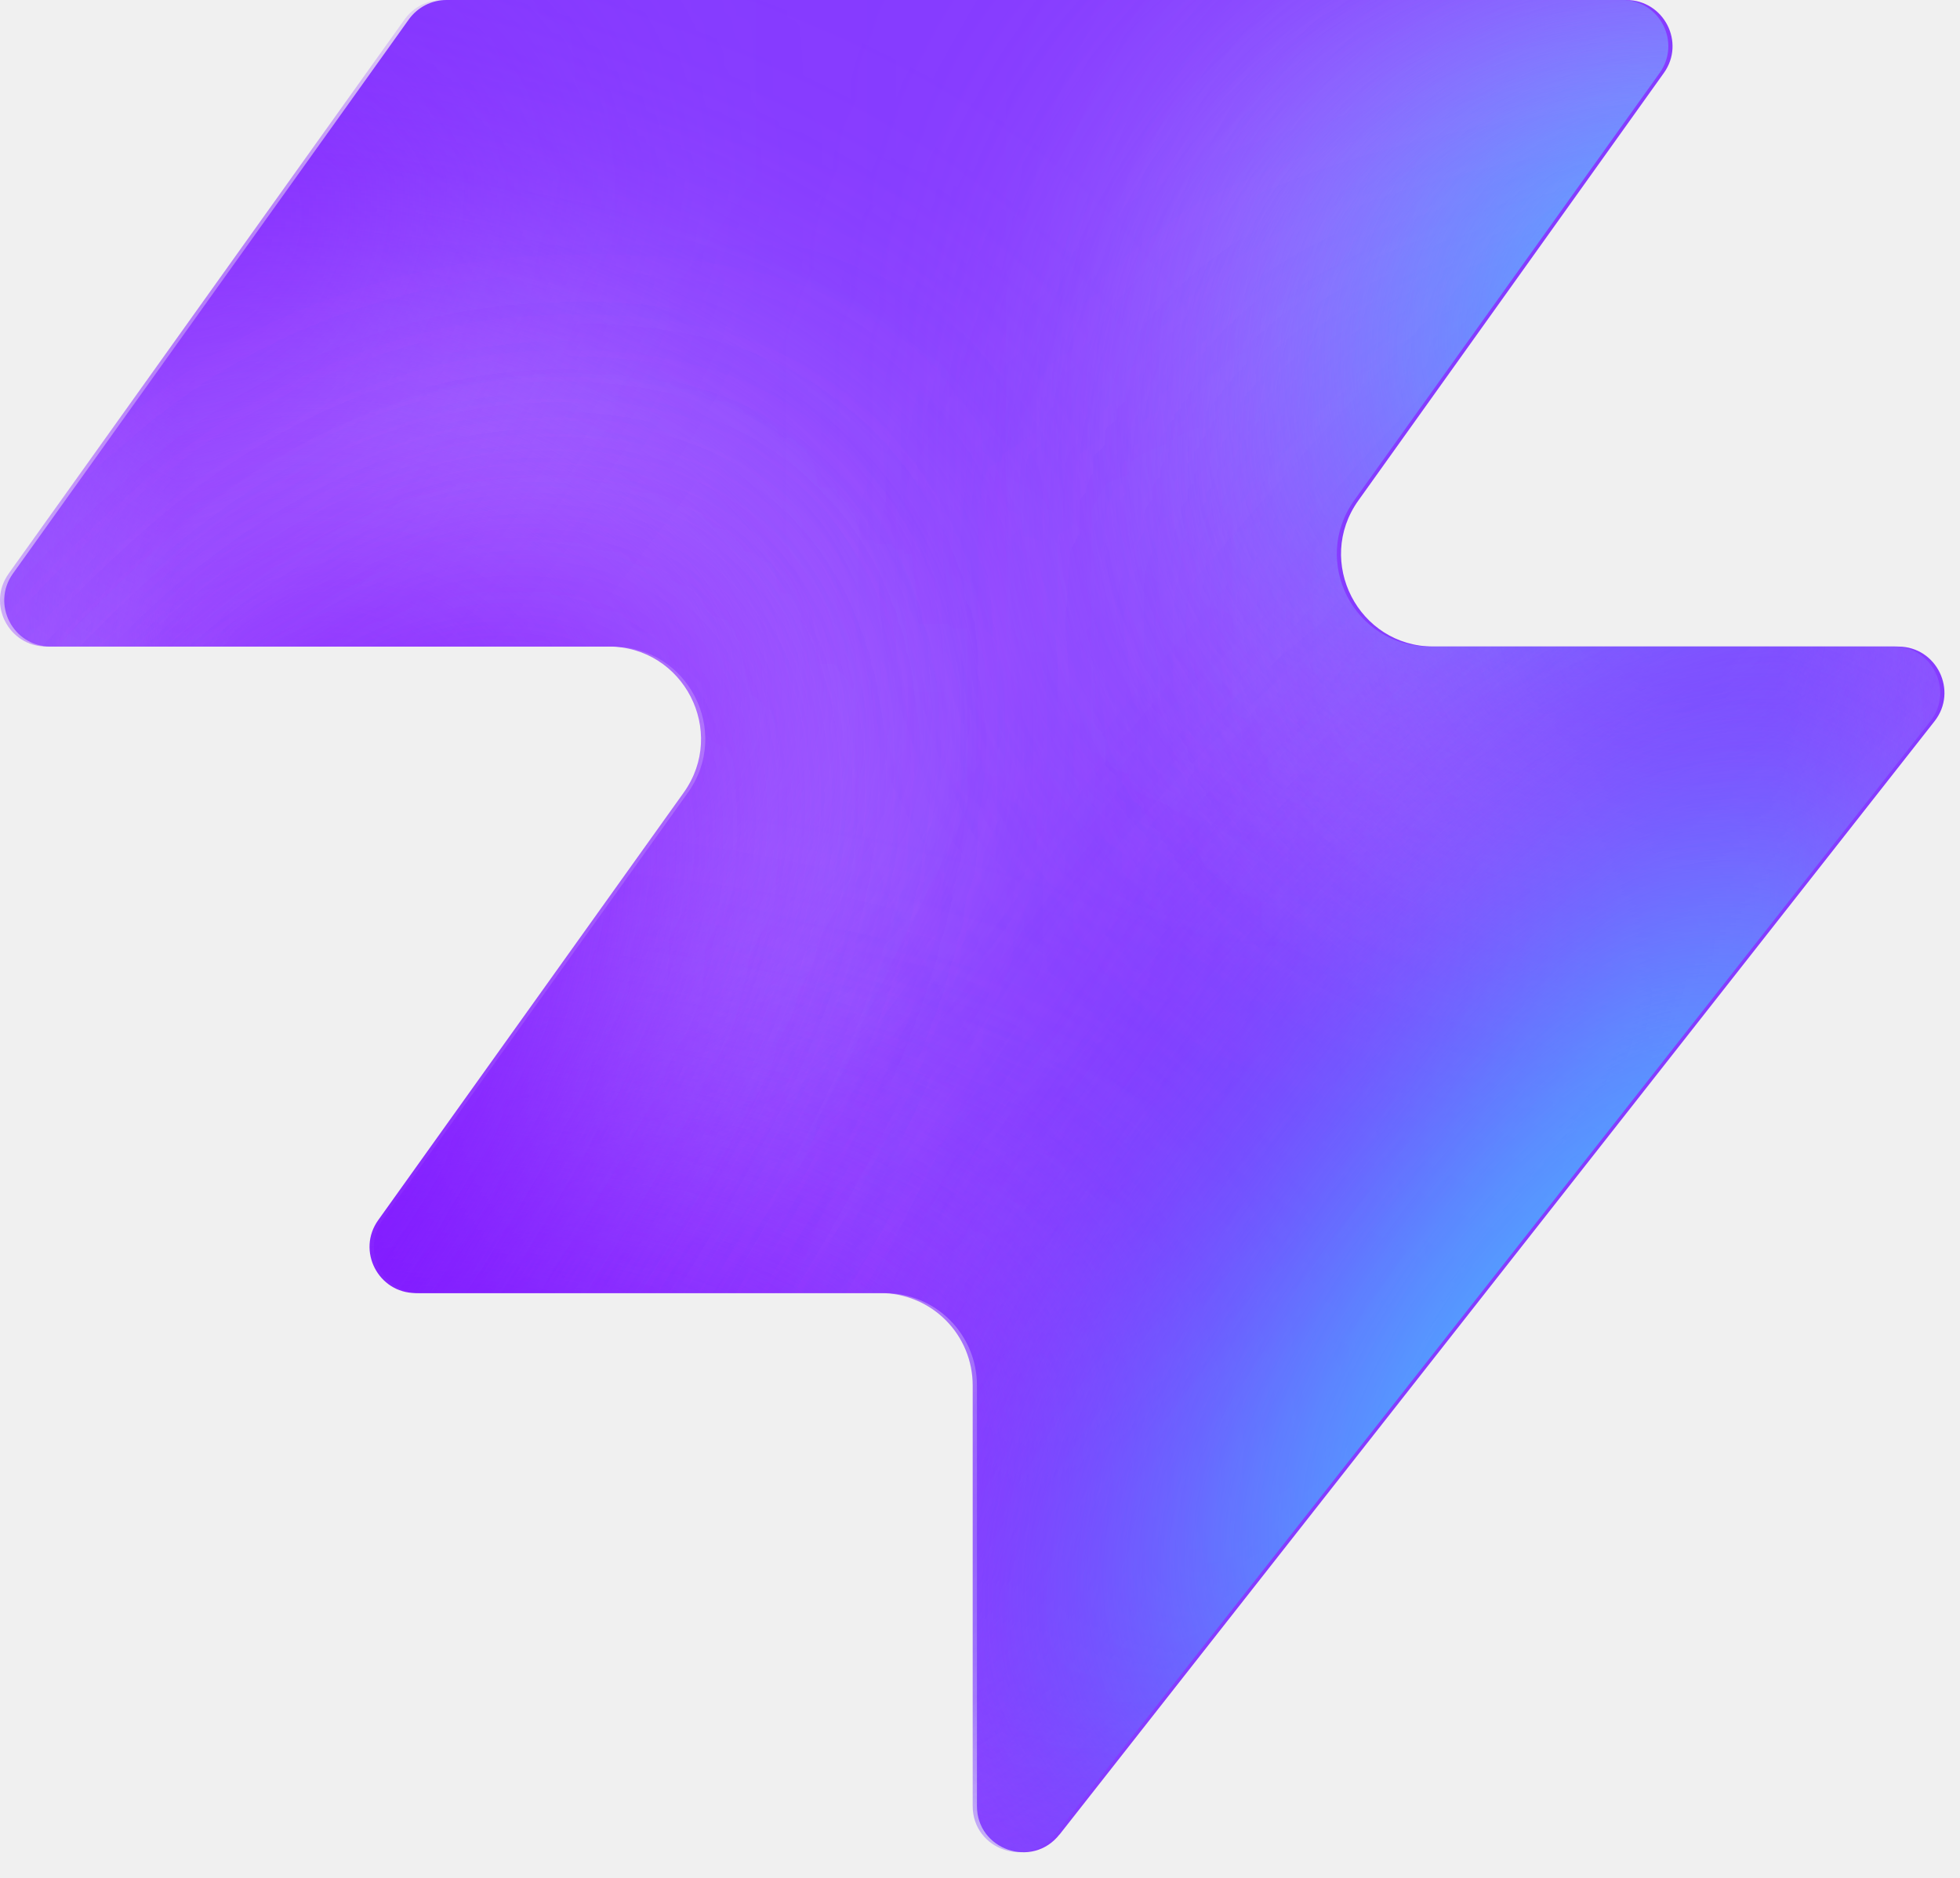
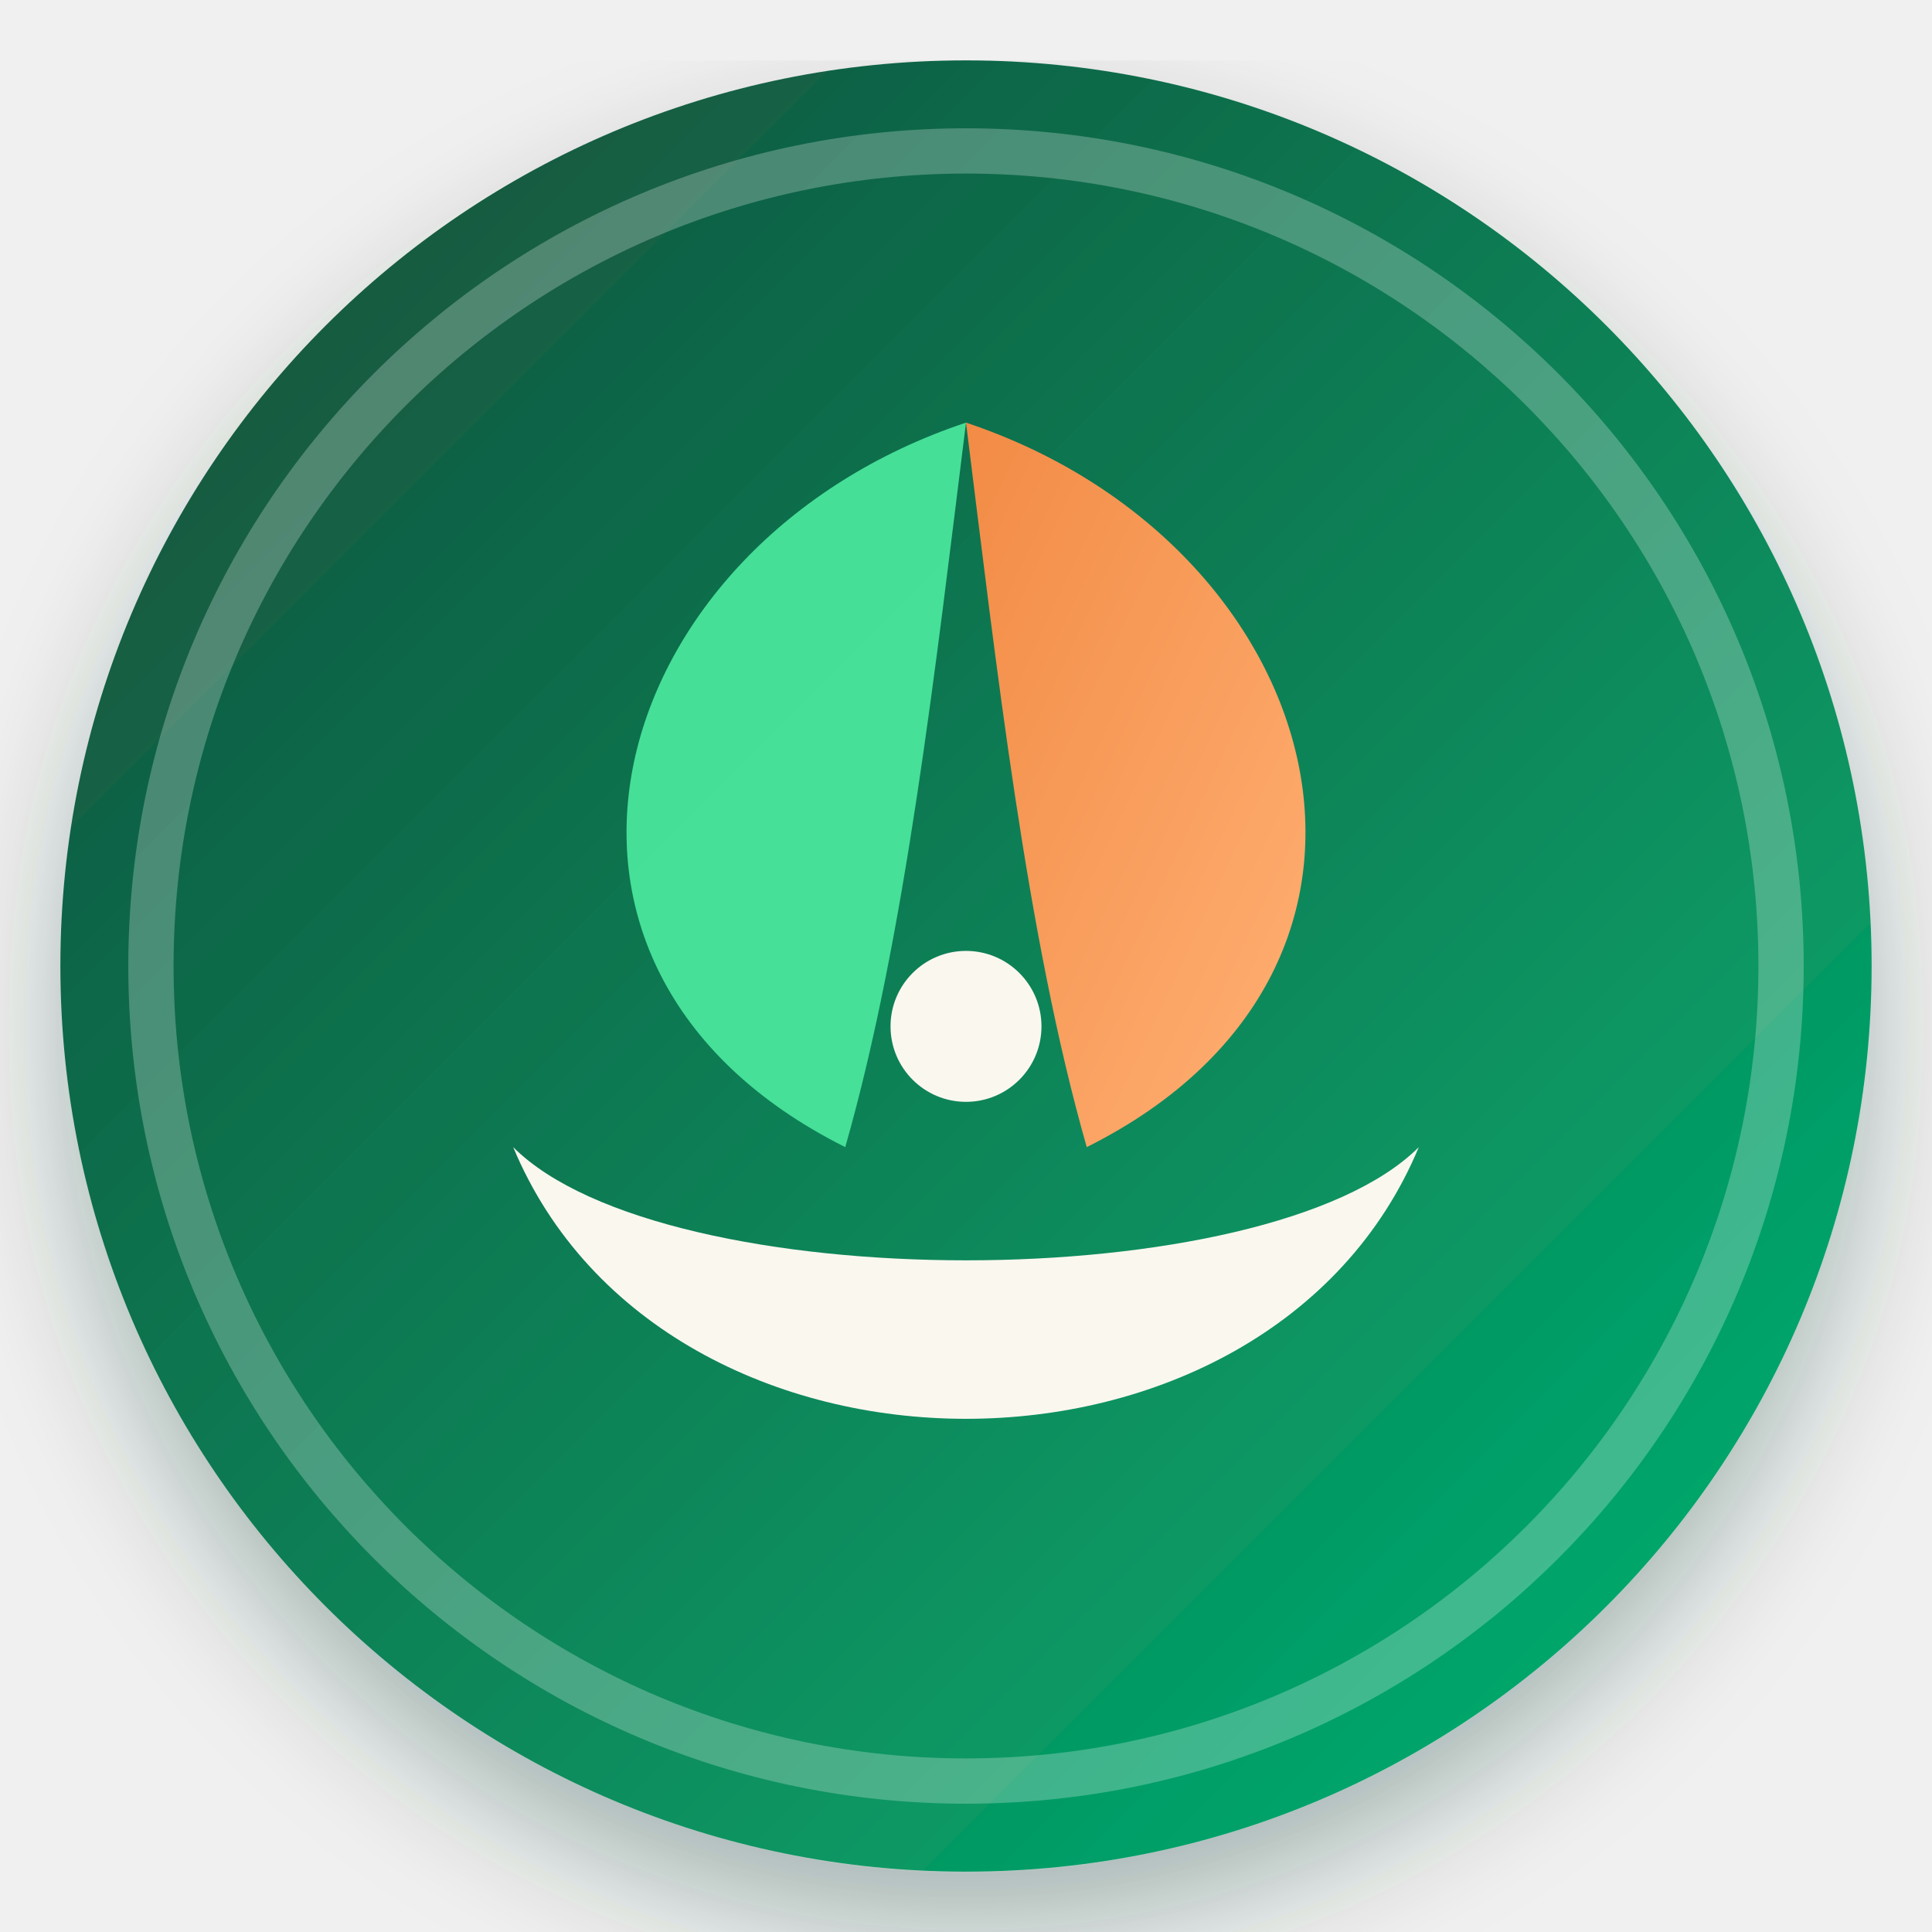
- <svg xmlns="http://www.w3.org/2000/svg" width="48" height="46" fill="none" viewBox="0 0 48 46">
-   <path fill="#863bff" d="M25.946 44.938c-.664.845-2.021.375-2.021-.698V33.937a2.26 2.26 0 0 0-2.262-2.262H10.287c-.92 0-1.456-1.04-.92-1.788l7.48-10.471c1.07-1.497 0-3.578-1.842-3.578H1.237c-.92 0-1.456-1.04-.92-1.788L10.013.474c.214-.297.556-.474.92-.474h28.894c.92 0 1.456 1.04.92 1.788l-7.48 10.471c-1.07 1.498 0 3.579 1.842 3.579h11.377c.943 0 1.473 1.088.89 1.83L25.947 44.94z" style="fill:#863bff;fill:color(display-p3 .525 .23 1);fill-opacity:1" />
-   <mask id="a" width="48" height="46" x="0" y="0" maskUnits="userSpaceOnUse" style="mask-type:alpha">
-     <path fill="#000" d="M25.842 44.938c-.664.844-2.021.375-2.021-.698V33.937a2.26 2.26 0 0 0-2.262-2.262H10.183c-.92 0-1.456-1.04-.92-1.788l7.48-10.471c1.07-1.498 0-3.579-1.842-3.579H1.133c-.92 0-1.456-1.04-.92-1.787L9.91.473c.214-.297.556-.474.92-.474h28.894c.92 0 1.456 1.04.92 1.788l-7.48 10.471c-1.07 1.498 0 3.578 1.842 3.578h11.377c.943 0 1.473 1.088.89 1.832L25.843 44.94z" style="fill:#000;fill-opacity:1" />
-   </mask>
-   <g mask="url(#a)">
-     <g filter="url(#b)">
-       <ellipse cx="5.508" cy="14.704" fill="#ede6ff" rx="5.508" ry="14.704" style="fill:#ede6ff;fill:color(display-p3 .927 .903 1);fill-opacity:1" transform="matrix(.00324 1 1 -.00324 -4.47 31.516)" />
-     </g>
-     <g filter="url(#c)">
-       <ellipse cx="10.399" cy="29.851" fill="#ede6ff" rx="10.399" ry="29.851" style="fill:#ede6ff;fill:color(display-p3 .927 .903 1);fill-opacity:1" transform="matrix(.00324 1 1 -.00324 -39.328 7.883)" />
-     </g>
-     <g filter="url(#d)">
-       <ellipse cx="5.508" cy="30.487" fill="#7e14ff" rx="5.508" ry="30.487" style="fill:#7e14ff;fill:color(display-p3 .492 .077 1);fill-opacity:1" transform="rotate(89.814 -25.913 -14.639)scale(1 -1)" />
-     </g>
-     <g filter="url(#e)">
-       <ellipse cx="5.508" cy="30.599" fill="#7e14ff" rx="5.508" ry="30.599" style="fill:#7e14ff;fill:color(display-p3 .492 .077 1);fill-opacity:1" transform="rotate(89.814 -32.644 -3.334)scale(1 -1)" />
-     </g>
-     <g filter="url(#f)">
-       <ellipse cx="5.508" cy="30.599" fill="#7e14ff" rx="5.508" ry="30.599" style="fill:#7e14ff;fill:color(display-p3 .492 .077 1);fill-opacity:1" transform="matrix(.00324 1 1 -.00324 -34.34 30.47)" />
-     </g>
-     <g filter="url(#g)">
-       <ellipse cx="14.072" cy="22.078" fill="#ede6ff" rx="14.072" ry="22.078" style="fill:#ede6ff;fill:color(display-p3 .927 .903 1);fill-opacity:1" transform="rotate(93.35 24.506 48.493)scale(-1 1)" />
-     </g>
-     <g filter="url(#h)">
-       <ellipse cx="3.47" cy="21.501" fill="#7e14ff" rx="3.47" ry="21.501" style="fill:#7e14ff;fill:color(display-p3 .492 .077 1);fill-opacity:1" transform="rotate(89.009 28.708 47.59)scale(-1 1)" />
-     </g>
-     <g filter="url(#i)">
-       <ellipse cx="3.47" cy="21.501" fill="#7e14ff" rx="3.47" ry="21.501" style="fill:#7e14ff;fill:color(display-p3 .492 .077 1);fill-opacity:1" transform="rotate(89.009 28.708 47.59)scale(-1 1)" />
-     </g>
-     <g filter="url(#j)">
-       <ellipse cx=".387" cy="8.972" fill="#7e14ff" rx="4.407" ry="29.108" style="fill:#7e14ff;fill:color(display-p3 .492 .077 1);fill-opacity:1" transform="rotate(39.51 .387 8.972)" />
-     </g>
-     <g filter="url(#k)">
-       <ellipse cx="47.523" cy="-6.092" fill="#7e14ff" rx="4.407" ry="29.108" style="fill:#7e14ff;fill:color(display-p3 .492 .077 1);fill-opacity:1" transform="rotate(37.892 47.523 -6.092)" />
-     </g>
-     <g filter="url(#l)">
-       <ellipse cx="41.412" cy="6.333" fill="#47bfff" rx="5.971" ry="9.665" style="fill:#47bfff;fill:color(display-p3 .28 .748 1);fill-opacity:1" transform="rotate(37.892 41.412 6.333)" />
-     </g>
-     <g filter="url(#m)">
-       <ellipse cx="-1.879" cy="38.332" fill="#7e14ff" rx="4.407" ry="29.108" style="fill:#7e14ff;fill:color(display-p3 .492 .077 1);fill-opacity:1" transform="rotate(37.892 -1.88 38.332)" />
-     </g>
-     <g filter="url(#n)">
-       <ellipse cx="-1.879" cy="38.332" fill="#7e14ff" rx="4.407" ry="29.108" style="fill:#7e14ff;fill:color(display-p3 .492 .077 1);fill-opacity:1" transform="rotate(37.892 -1.88 38.332)" />
-     </g>
-     <g filter="url(#o)">
-       <ellipse cx="35.651" cy="29.907" fill="#7e14ff" rx="4.407" ry="29.108" style="fill:#7e14ff;fill:color(display-p3 .492 .077 1);fill-opacity:1" transform="rotate(37.892 35.651 29.907)" />
-     </g>
-     <g filter="url(#p)">
-       <ellipse cx="38.418" cy="32.4" fill="#47bfff" rx="5.971" ry="15.297" style="fill:#47bfff;fill:color(display-p3 .28 .748 1);fill-opacity:1" transform="rotate(37.892 38.418 32.4)" />
-     </g>
-   </g>
+ <svg xmlns="http://www.w3.org/2000/svg" viewBox="0 0 64 64" width="64" height="64">
  <defs>
-     <filter id="b" width="60.045" height="41.654" x="-19.77" y="16.149" color-interpolation-filters="sRGB" filterUnits="userSpaceOnUse">
-       <feFlood flood-opacity="0" result="BackgroundImageFix" />
-       <feBlend in="SourceGraphic" in2="BackgroundImageFix" result="shape" />
-       <feGaussianBlur result="effect1_foregroundBlur_2002_17158" stdDeviation="7.659" />
-     </filter>
-     <filter id="c" width="90.34" height="51.437" x="-54.613" y="-7.533" color-interpolation-filters="sRGB" filterUnits="userSpaceOnUse">
-       <feFlood flood-opacity="0" result="BackgroundImageFix" />
-       <feBlend in="SourceGraphic" in2="BackgroundImageFix" result="shape" />
-       <feGaussianBlur result="effect1_foregroundBlur_2002_17158" stdDeviation="7.659" />
-     </filter>
-     <filter id="d" width="79.355" height="29.4" x="-49.64" y="2.03" color-interpolation-filters="sRGB" filterUnits="userSpaceOnUse">
-       <feFlood flood-opacity="0" result="BackgroundImageFix" />
-       <feBlend in="SourceGraphic" in2="BackgroundImageFix" result="shape" />
-       <feGaussianBlur result="effect1_foregroundBlur_2002_17158" stdDeviation="4.596" />
-     </filter>
-     <filter id="e" width="79.579" height="29.4" x="-45.045" y="20.029" color-interpolation-filters="sRGB" filterUnits="userSpaceOnUse">
-       <feFlood flood-opacity="0" result="BackgroundImageFix" />
-       <feBlend in="SourceGraphic" in2="BackgroundImageFix" result="shape" />
-       <feGaussianBlur result="effect1_foregroundBlur_2002_17158" stdDeviation="4.596" />
-     </filter>
-     <filter id="f" width="79.579" height="29.4" x="-43.513" y="21.178" color-interpolation-filters="sRGB" filterUnits="userSpaceOnUse">
-       <feFlood flood-opacity="0" result="BackgroundImageFix" />
-       <feBlend in="SourceGraphic" in2="BackgroundImageFix" result="shape" />
-       <feGaussianBlur result="effect1_foregroundBlur_2002_17158" stdDeviation="4.596" />
-     </filter>
-     <filter id="g" width="74.749" height="58.852" x="15.756" y="-17.901" color-interpolation-filters="sRGB" filterUnits="userSpaceOnUse">
-       <feFlood flood-opacity="0" result="BackgroundImageFix" />
-       <feBlend in="SourceGraphic" in2="BackgroundImageFix" result="shape" />
-       <feGaussianBlur result="effect1_foregroundBlur_2002_17158" stdDeviation="7.659" />
-     </filter>
-     <filter id="h" width="61.377" height="25.362" x="23.548" y="2.284" color-interpolation-filters="sRGB" filterUnits="userSpaceOnUse">
-       <feFlood flood-opacity="0" result="BackgroundImageFix" />
-       <feBlend in="SourceGraphic" in2="BackgroundImageFix" result="shape" />
-       <feGaussianBlur result="effect1_foregroundBlur_2002_17158" stdDeviation="4.596" />
-     </filter>
-     <filter id="i" width="61.377" height="25.362" x="23.548" y="2.284" color-interpolation-filters="sRGB" filterUnits="userSpaceOnUse">
-       <feFlood flood-opacity="0" result="BackgroundImageFix" />
-       <feBlend in="SourceGraphic" in2="BackgroundImageFix" result="shape" />
-       <feGaussianBlur result="effect1_foregroundBlur_2002_17158" stdDeviation="4.596" />
-     </filter>
-     <filter id="j" width="56.045" height="63.649" x="-27.636" y="-22.853" color-interpolation-filters="sRGB" filterUnits="userSpaceOnUse">
-       <feFlood flood-opacity="0" result="BackgroundImageFix" />
-       <feBlend in="SourceGraphic" in2="BackgroundImageFix" result="shape" />
-       <feGaussianBlur result="effect1_foregroundBlur_2002_17158" stdDeviation="4.596" />
-     </filter>
-     <filter id="k" width="54.814" height="64.646" x="20.116" y="-38.415" color-interpolation-filters="sRGB" filterUnits="userSpaceOnUse">
-       <feFlood flood-opacity="0" result="BackgroundImageFix" />
-       <feBlend in="SourceGraphic" in2="BackgroundImageFix" result="shape" />
-       <feGaussianBlur result="effect1_foregroundBlur_2002_17158" stdDeviation="4.596" />
-     </filter>
-     <filter id="l" width="33.541" height="35.313" x="24.641" y="-11.323" color-interpolation-filters="sRGB" filterUnits="userSpaceOnUse">
-       <feFlood flood-opacity="0" result="BackgroundImageFix" />
-       <feBlend in="SourceGraphic" in2="BackgroundImageFix" result="shape" />
-       <feGaussianBlur result="effect1_foregroundBlur_2002_17158" stdDeviation="4.596" />
-     </filter>
-     <filter id="m" width="54.814" height="64.646" x="-29.286" y="6.009" color-interpolation-filters="sRGB" filterUnits="userSpaceOnUse">
-       <feFlood flood-opacity="0" result="BackgroundImageFix" />
-       <feBlend in="SourceGraphic" in2="BackgroundImageFix" result="shape" />
-       <feGaussianBlur result="effect1_foregroundBlur_2002_17158" stdDeviation="4.596" />
-     </filter>
-     <filter id="n" width="54.814" height="64.646" x="-29.286" y="6.009" color-interpolation-filters="sRGB" filterUnits="userSpaceOnUse">
-       <feFlood flood-opacity="0" result="BackgroundImageFix" />
-       <feBlend in="SourceGraphic" in2="BackgroundImageFix" result="shape" />
-       <feGaussianBlur result="effect1_foregroundBlur_2002_17158" stdDeviation="4.596" />
-     </filter>
-     <filter id="o" width="54.814" height="64.646" x="8.244" y="-2.416" color-interpolation-filters="sRGB" filterUnits="userSpaceOnUse">
-       <feFlood flood-opacity="0" result="BackgroundImageFix" />
-       <feBlend in="SourceGraphic" in2="BackgroundImageFix" result="shape" />
-       <feGaussianBlur result="effect1_foregroundBlur_2002_17158" stdDeviation="4.596" />
-     </filter>
-     <filter id="p" width="39.409" height="43.623" x="18.713" y="10.588" color-interpolation-filters="sRGB" filterUnits="userSpaceOnUse">
-       <feFlood flood-opacity="0" result="BackgroundImageFix" />
-       <feBlend in="SourceGraphic" in2="BackgroundImageFix" result="shape" />
-       <feGaussianBlur result="effect1_foregroundBlur_2002_17158" stdDeviation="4.596" />
+     <linearGradient id="fpGreen" x1="0%" y1="0%" x2="100%" y2="100%">
+       <stop offset="0%" stop-color="#164B38" />
+       <stop offset="100%" stop-color="#01B574" />
+     </linearGradient>
+     <linearGradient id="fpOrange" x1="0%" y1="0%" x2="100%" y2="100%">
+       <stop offset="0%" stop-color="#F28B45" />
+       <stop offset="100%" stop-color="#FFB074" />
+     </linearGradient>
+     <filter id="shadow" x="-10%" y="-10%" width="120%" height="120%">
+       <feDropShadow dx="0" dy="2" stdDeviation="2" flood-color="#103B2D" flood-opacity="0.3" />
    </filter>
  </defs>
+   <circle cx="32" cy="32" r="30" fill="url(#fpGreen)" filter="url(#shadow)" />
+   <circle cx="32" cy="32" r="27" fill="none" stroke="#FFFFFF" stroke-width="1.5" stroke-opacity="0.25" />
+   <path d="M 32 14 C 20 18, 16 32, 28 38 C 30 31, 31 22, 32 14 Z" fill="#48E59B" opacity="0.95" />
+   <path d="M 32 14 C 44 18, 48 32, 36 38 C 34 31, 33 22, 32 14 Z" fill="url(#fpOrange)" />
+   <path d="M 17 38 C 22 50, 42 50, 47 38 C 42 43, 22 43, 17 38 Z" fill="#FAF7EF" />
+   <circle cx="32" cy="34" r="2.5" fill="#FAF7EF" />
</svg>
